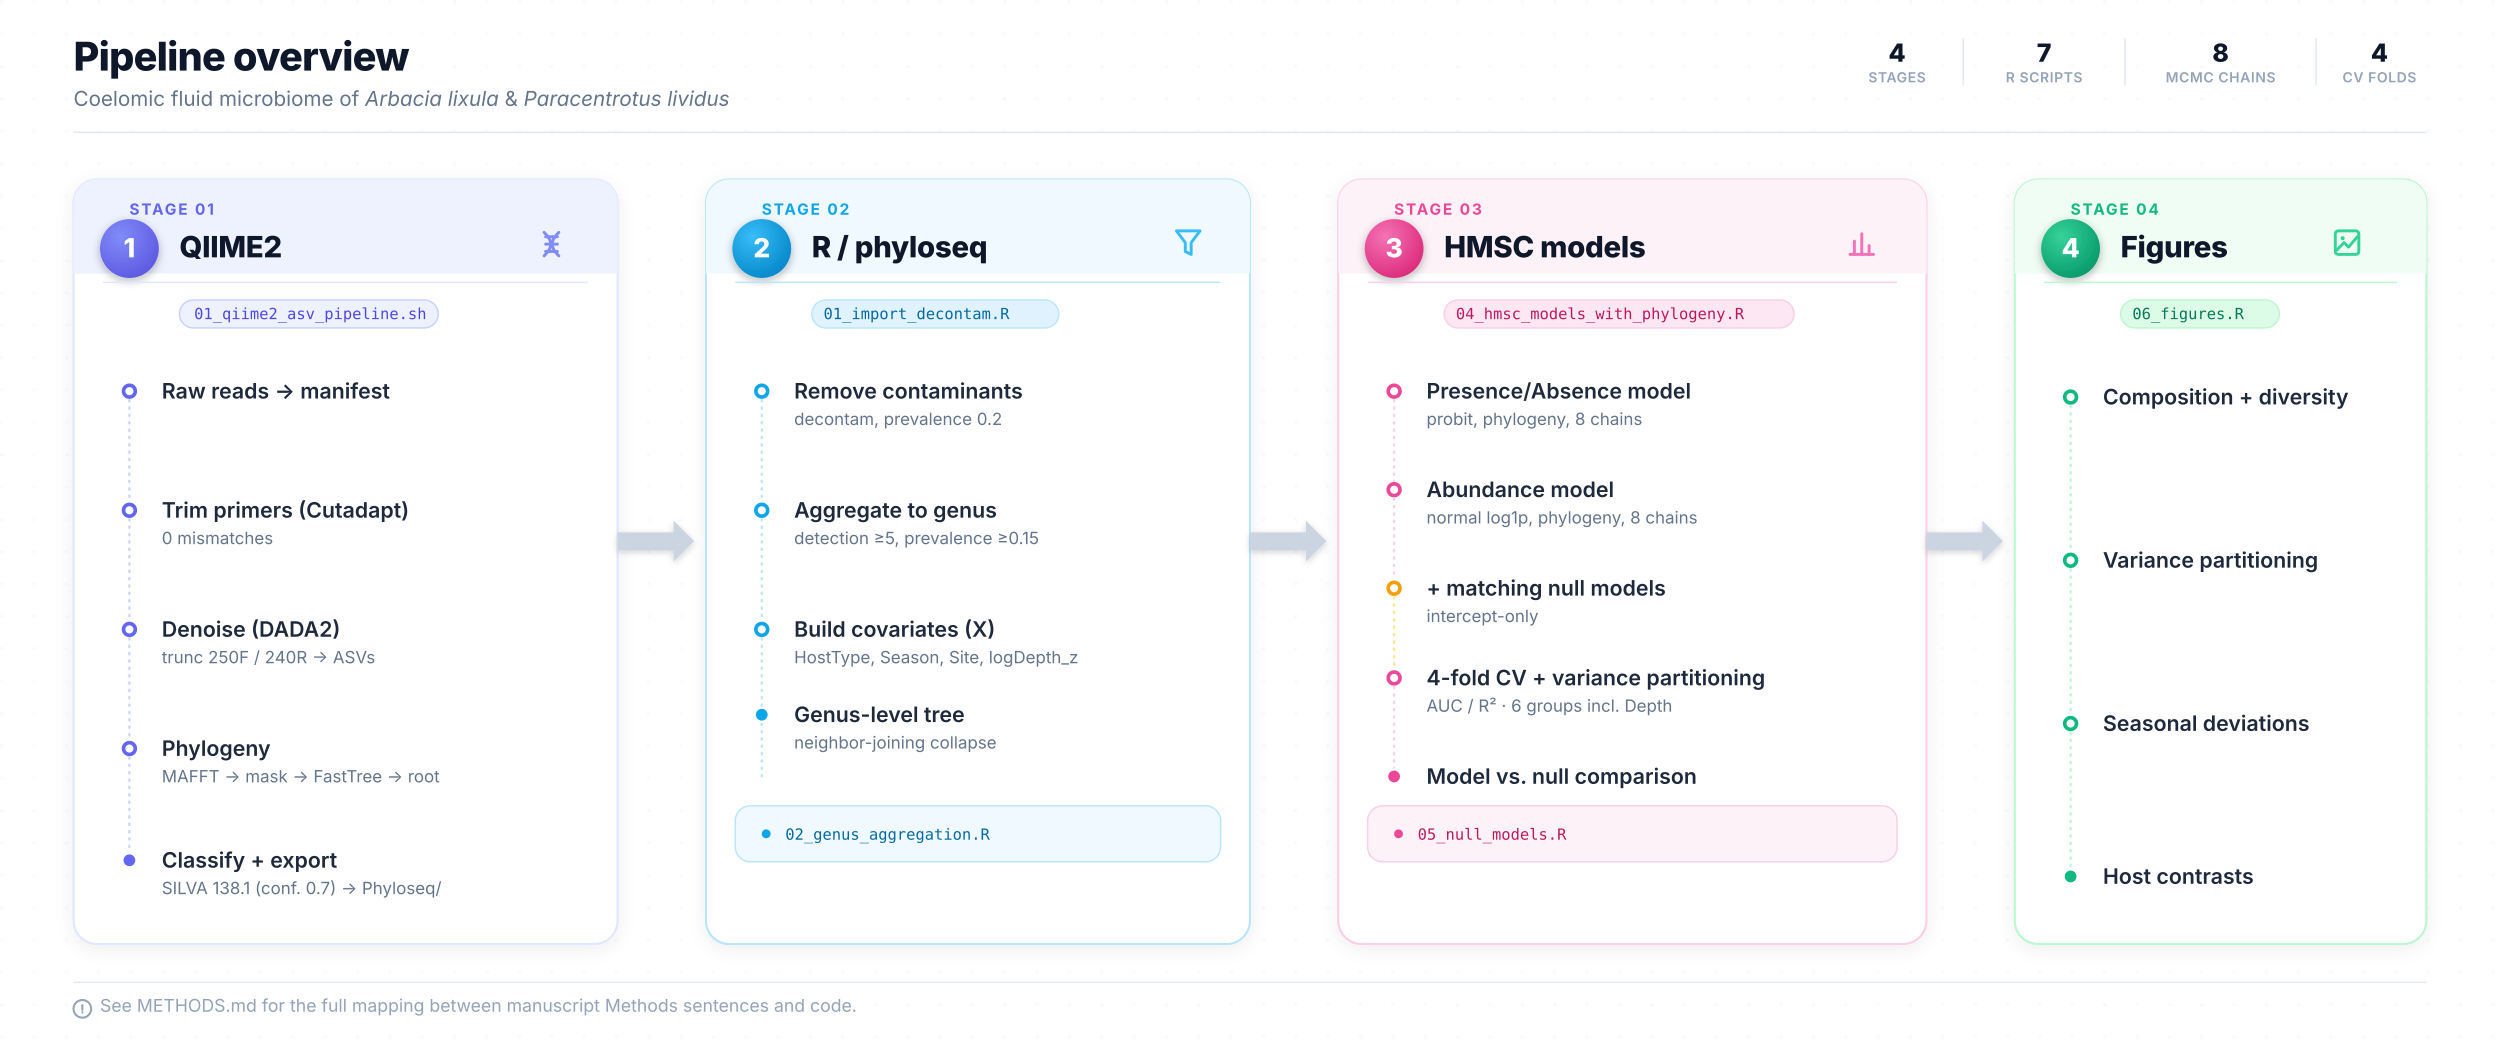
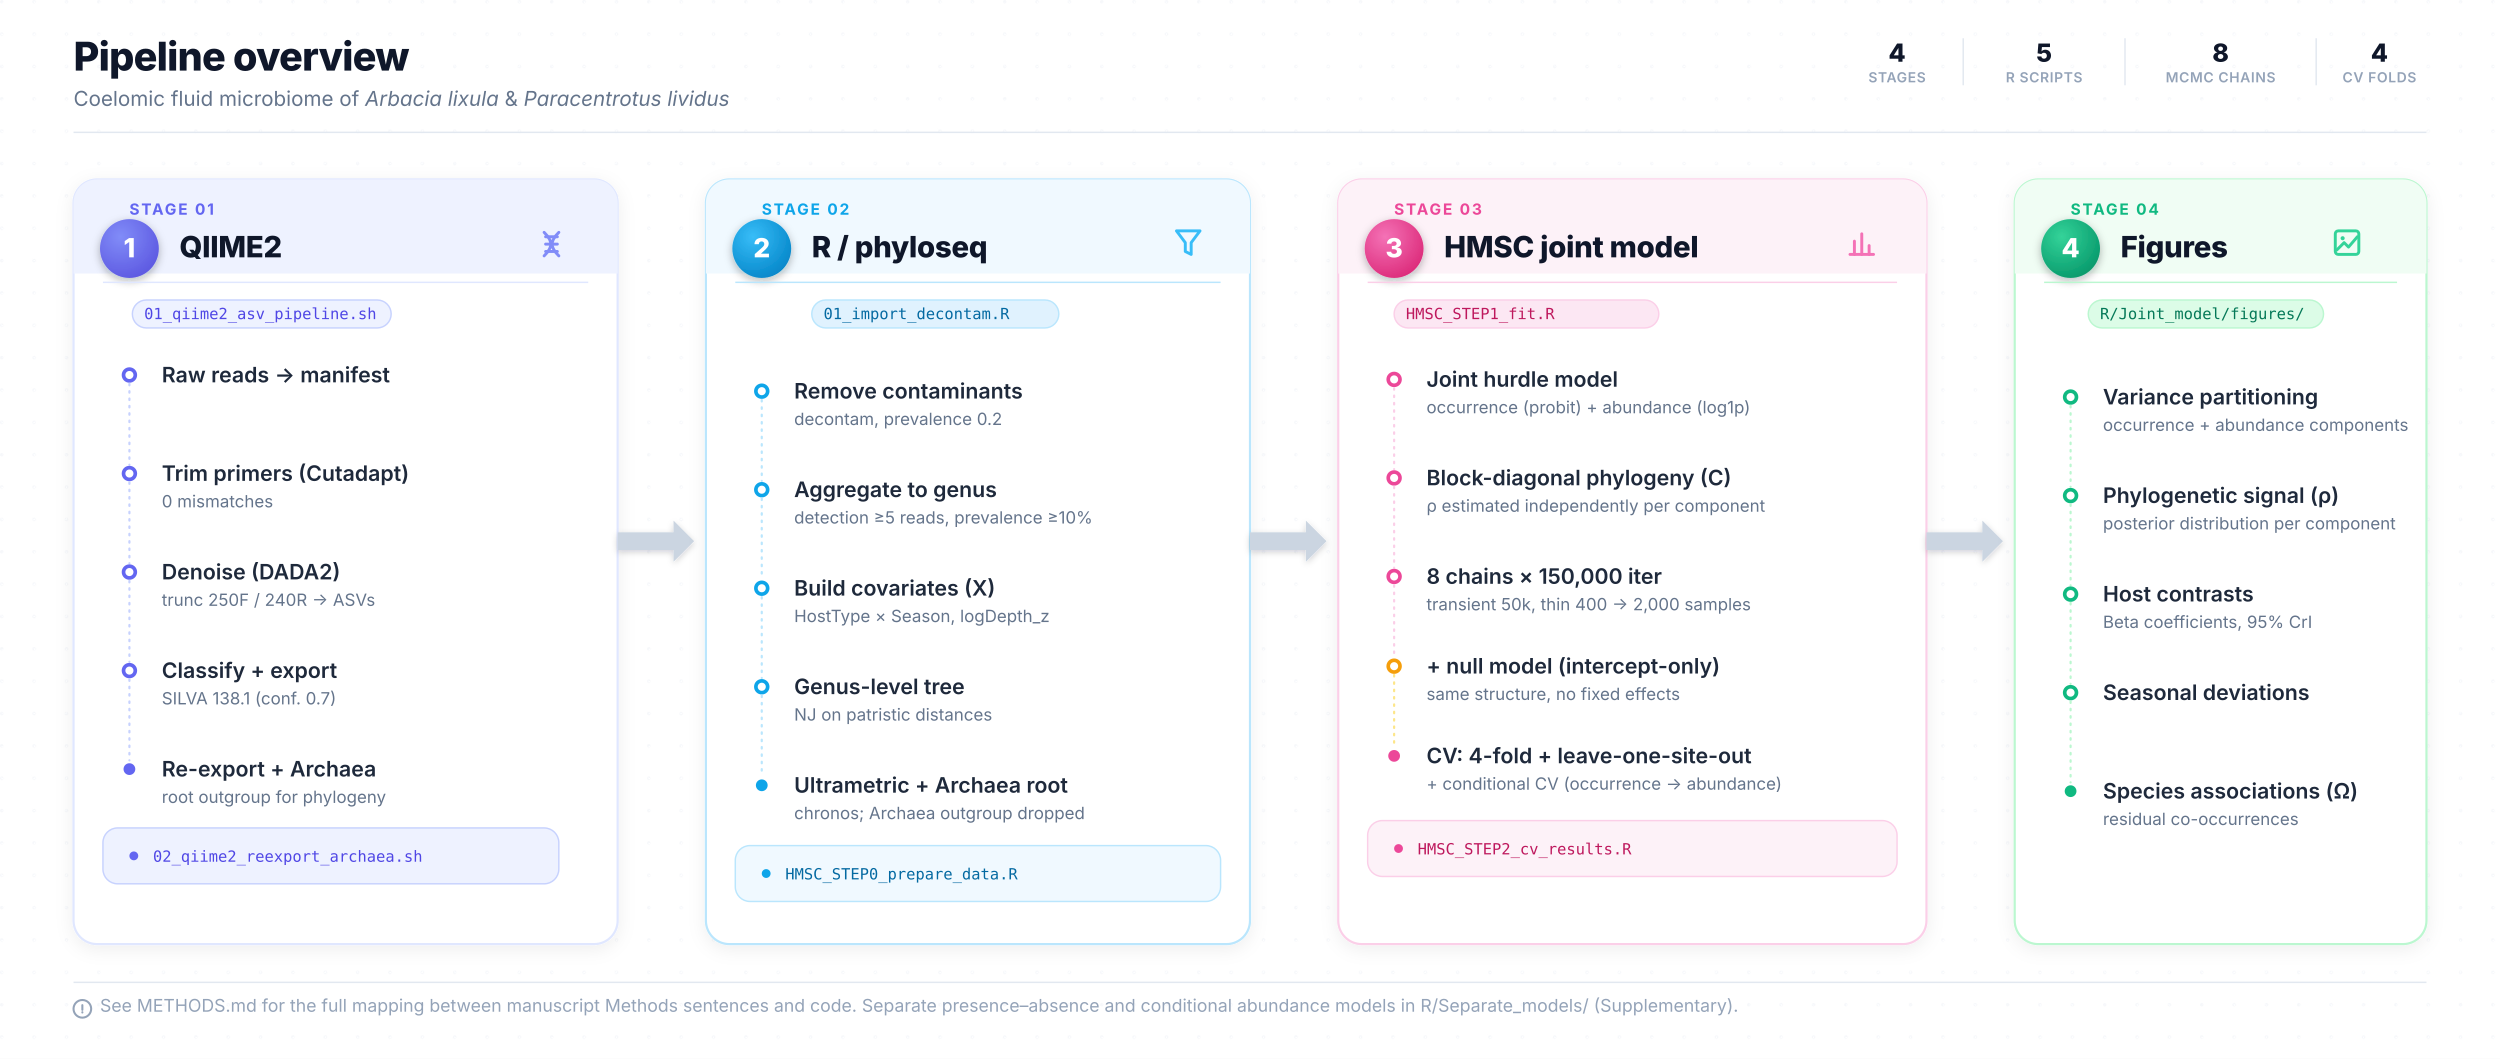
<svg xmlns="http://www.w3.org/2000/svg" viewBox="0 0 1700 720" font-family="'Inter', 'Helvetica Neue', Helvetica, Arial, sans-serif">
  <style>
    .overline     { font-size: 10.5px; font-weight: 700; letter-spacing: 0.12em; }
    .stage-num    { font-size: 18px; font-weight: 800; fill: #ffffff; }
    .stage-title  { font-size: 20px; font-weight: 800; fill: #0f172a; letter-spacing: -0.01em; }
    .file-badge   { font-size: 10.5px; font-family: 'SF Mono', 'Menlo', 'Consolas', monospace; }
    .bullet-text  { font-size: 14.5px; font-weight: 600; fill: #1e293b; }
    .bullet-sub   { font-size: 11.5px; font-weight: 400; fill: #64748b; }
    .header-title { font-size: 27px; font-weight: 800; fill: #0f172a; letter-spacing: -0.02em; }
    .header-sub   { font-size: 14px; font-weight: 400; fill: #64748b; }
    .footer-text  { font-size: 12px; fill: #94a3b8; }
    .stat-num     { font-size: 17px; font-weight: 800; fill: #0f172a; }
    .stat-label   { font-size: 9.5px; font-weight: 600; fill: #94a3b8; letter-spacing: 0.04em; }
  </style>
  <defs>
    <filter id="cardShadow" x="-20%" y="-20%" width="140%" height="140%">
      <feDropShadow dx="0" dy="3" stdDeviation="6" flood-color="#0f172a" flood-opacity="0.07" />
    </filter>
    <filter id="numShadow" x="-60%" y="-60%" width="220%" height="220%">
      <feDropShadow dx="0" dy="2" stdDeviation="3" flood-color="#0f172a" flood-opacity="0.3" />
    </filter>
    <filter id="arrowShadow" x="-60%" y="-60%" width="220%" height="220%">
      <feDropShadow dx="0" dy="1.5" stdDeviation="2" flood-color="#0f172a" flood-opacity="0.18" />
    </filter>
    <radialGradient id="gradIndigo" cx="35%" cy="30%" r="80%">
      <stop offset="0%" stop-color="#818cf8" />
      <stop offset="100%" stop-color="#5b56e0" />
    </radialGradient>
    <radialGradient id="gradSky" cx="35%" cy="30%" r="80%">
      <stop offset="0%" stop-color="#38bdf8" />
      <stop offset="100%" stop-color="#0284c7" />
    </radialGradient>
    <radialGradient id="gradPink" cx="35%" cy="30%" r="80%">
      <stop offset="0%" stop-color="#f472b6" />
      <stop offset="100%" stop-color="#db2777" />
    </radialGradient>
    <radialGradient id="gradGreen" cx="35%" cy="30%" r="80%">
      <stop offset="0%" stop-color="#34d399" />
      <stop offset="100%" stop-color="#059669" />
    </radialGradient>
    <pattern id="dotgrid" width="22" height="22" patternUnits="userSpaceOnUse">
      <circle cx="1.2" cy="1.2" r="1.2" fill="#eef1f6" />
    </pattern>
  </defs>
  <rect x="0" y="0" width="1700" height="720" fill="#ffffff" />
  <rect x="0" y="0" width="1700" height="720" fill="url(#dotgrid)" opacity="0.5" />
  <text x="50" y="48" class="header-title">Pipeline overview</text>
  <text x="50" y="72" class="header-sub">Coelomic fluid microbiome of <tspan font-style="italic">Arbacia lixula</tspan> &amp; <tspan font-style="italic">Paracentrotus lividus</tspan>
  </text>
  <g>
    <text x="1290" y="42" text-anchor="middle" class="stat-num">4</text>
    <text x="1290" y="56" text-anchor="middle" class="stat-label">STAGES</text>
    <line x1="1335" y1="26" x2="1335" y2="58" stroke="#e2e8f0" stroke-width="1" />
-     <text x="1390" y="42" text-anchor="middle" class="stat-num">7</text>
+     <text x="1390" y="42" text-anchor="middle" class="stat-num">5</text>
    <text x="1390" y="56" text-anchor="middle" class="stat-label">R SCRIPTS</text>
    <line x1="1445" y1="26" x2="1445" y2="58" stroke="#e2e8f0" stroke-width="1" />
    <text x="1510" y="42" text-anchor="middle" class="stat-num">8</text>
    <text x="1510" y="56" text-anchor="middle" class="stat-label">MCMC CHAINS</text>
    <line x1="1575" y1="26" x2="1575" y2="58" stroke="#e2e8f0" stroke-width="1" />
    <text x="1618" y="42" text-anchor="middle" class="stat-num">4</text>
    <text x="1618" y="56" text-anchor="middle" class="stat-label">CV FOLDS</text>
  </g>
  <line x1="50" y1="90" x2="1650" y2="90" stroke="#e2e8f0" stroke-width="1" />
  <g filter="url(#cardShadow)">
    <rect x="50" y="122" width="370" height="520" rx="16" fill="#ffffff" stroke="#e0e7ff" stroke-width="1.5" />
  </g>
  <path d="M50,138 a16,16 0 0 1 16,-16 h338 a16,16 0 0 1 16,16 v48 h-370 z" fill="#eef2ff" />
  <text x="88" y="146" class="overline" fill="#6366f1">STAGE 01</text>
  <circle cx="88" cy="169" r="20" fill="url(#gradIndigo)" filter="url(#numShadow)" />
  <text x="88" y="175" text-anchor="middle" class="stage-num">1</text>
  <text x="122" y="175" class="stage-title">QIIME2</text>
  <g transform="translate(370,158)" stroke="#818cf8" stroke-width="2" fill="none" stroke-linecap="round">
    <path d="M0,0 C6,6 6,10 0,16 M10,0 C4,6 4,10 10,16" />
    <line x1="1" y1="3" x2="9" y2="3" />
    <line x1="1" y1="8" x2="9" y2="8" />
    <line x1="1" y1="13" x2="9" y2="13" />
  </g>
  <line x1="70" y1="192" x2="400" y2="192" stroke="#e0e7ff" stroke-width="1" />
-   <rect x="122" y="204" width="176" height="19" rx="9.5" fill="#eef2ff" stroke="#c7d2fe" stroke-width="1" />
-   <text x="132" y="217" class="file-badge" fill="#4f46e5">01_qiime2_asv_pipeline.sh</text>
-   <g>
-     <circle cx="88" cy="266" r="4" fill="#ffffff" stroke="#6366f1" stroke-width="2.5" />
-     <line x1="88" y1="272" x2="88" y2="341" stroke="#c7d2fe" stroke-width="1.5" stroke-dasharray="1 4" stroke-linecap="round" />
-     <text x="110" y="271" class="bullet-text">Raw reads → manifest</text>
-     <circle cx="88" cy="347" r="4" fill="#ffffff" stroke="#6366f1" stroke-width="2.5" />
-     <line x1="88" y1="353" x2="88" y2="422" stroke="#c7d2fe" stroke-width="1.5" stroke-dasharray="1 4" stroke-linecap="round" />
-     <text x="110" y="352" class="bullet-text">Trim primers (Cutadapt)</text>
-     <text x="110" y="370" class="bullet-sub">0 mismatches</text>
-     <circle cx="88" cy="428" r="4" fill="#ffffff" stroke="#6366f1" stroke-width="2.5" />
-     <line x1="88" y1="434" x2="88" y2="503" stroke="#c7d2fe" stroke-width="1.5" stroke-dasharray="1 4" stroke-linecap="round" />
-     <text x="110" y="433" class="bullet-text">Denoise (DADA2)</text>
-     <text x="110" y="451" class="bullet-sub">trunc 250F / 240R → ASVs</text>
-     <circle cx="88" cy="509" r="4" fill="#ffffff" stroke="#6366f1" stroke-width="2.5" />
-     <line x1="88" y1="515" x2="88" y2="579" stroke="#c7d2fe" stroke-width="1.5" stroke-dasharray="1 4" stroke-linecap="round" />
-     <text x="110" y="514" class="bullet-text">Phylogeny</text>
-     <text x="110" y="532" class="bullet-sub">MAFFT → mask → FastTree → root</text>
-     <circle cx="88" cy="585" r="4" fill="#6366f1" />
-     <text x="110" y="590" class="bullet-text">Classify + export</text>
-     <text x="110" y="608" class="bullet-sub">SILVA 138.1 (conf. 0.7) → Phyloseq/</text>
-   </g>
+   <rect x="90" y="204" width="176" height="19" rx="9.5" fill="#eef2ff" stroke="#c7d2fe" stroke-width="1" />
+   <text x="98" y="217" class="file-badge" fill="#4f46e5">01_qiime2_asv_pipeline.sh</text>
+   <g>
+     <circle cx="88" cy="255" r="4" fill="#ffffff" stroke="#6366f1" stroke-width="2.5" />
+     <line x1="88" y1="261" x2="88" y2="316" stroke="#c7d2fe" stroke-width="1.5" stroke-dasharray="1 4" stroke-linecap="round" />
+     <text x="110" y="260" class="bullet-text">Raw reads → manifest</text>
+     <circle cx="88" cy="322" r="4" fill="#ffffff" stroke="#6366f1" stroke-width="2.5" />
+     <line x1="88" y1="328" x2="88" y2="383" stroke="#c7d2fe" stroke-width="1.5" stroke-dasharray="1 4" stroke-linecap="round" />
+     <text x="110" y="327" class="bullet-text">Trim primers (Cutadapt)</text>
+     <text x="110" y="345" class="bullet-sub">0 mismatches</text>
+     <circle cx="88" cy="389" r="4" fill="#ffffff" stroke="#6366f1" stroke-width="2.5" />
+     <line x1="88" y1="395" x2="88" y2="450" stroke="#c7d2fe" stroke-width="1.5" stroke-dasharray="1 4" stroke-linecap="round" />
+     <text x="110" y="394" class="bullet-text">Denoise (DADA2)</text>
+     <text x="110" y="412" class="bullet-sub">trunc 250F / 240R → ASVs</text>
+     <circle cx="88" cy="456" r="4" fill="#ffffff" stroke="#6366f1" stroke-width="2.5" />
+     <line x1="88" y1="462" x2="88" y2="517" stroke="#c7d2fe" stroke-width="1.5" stroke-dasharray="1 4" stroke-linecap="round" />
+     <text x="110" y="461" class="bullet-text">Classify + export</text>
+     <text x="110" y="479" class="bullet-sub">SILVA 138.1 (conf. 0.7)</text>
+     <circle cx="88" cy="523" r="4" fill="#6366f1" />
+     <text x="110" y="528" class="bullet-text">Re-export + Archaea</text>
+     <text x="110" y="546" class="bullet-sub">root outgroup for phylogeny</text>
+   </g>
+   <rect x="70" y="563" width="310" height="38" rx="10" fill="#eef2ff" stroke="#c7d2fe" stroke-width="1" />
+   <circle cx="91" cy="582" r="3" fill="#6366f1" />
+   <text x="104" y="586" class="file-badge" fill="#4f46e5">02_qiime2_reexport_archaea.sh</text>
  <path d="M420,362 L458,362 L458,354 L472,368 L458,382 L458,374 L420,374 Z" fill="#cbd5e1" filter="url(#arrowShadow)" />
  <g filter="url(#cardShadow)">
    <rect x="480" y="122" width="370" height="520" rx="16" fill="#ffffff" stroke="#bae6fd" stroke-width="1.5" />
  </g>
  <path d="M480,138 a16,16 0 0 1 16,-16 h338 a16,16 0 0 1 16,16 v48 h-370 z" fill="#f0f9ff" />
  <text x="518" y="146" class="overline" fill="#0ea5e9">STAGE 02</text>
  <circle cx="518" cy="169" r="20" fill="url(#gradSky)" filter="url(#numShadow)" />
  <text x="518" y="175" text-anchor="middle" class="stage-num">2</text>
  <text x="552" y="175" class="stage-title">R / phyloseq</text>
  <g transform="translate(800,157)" stroke="#38bdf8" stroke-width="2" fill="none" stroke-linecap="round" stroke-linejoin="round">
    <path d="M0,0 H16 L10,8 V16 L6,14 V8 Z" />
  </g>
  <line x1="500" y1="192" x2="830" y2="192" stroke="#bae6fd" stroke-width="1" />
  <rect x="552" y="204" width="168" height="19" rx="9.5" fill="#e0f2fe" stroke="#bae6fd" stroke-width="1" />
  <text x="560" y="217" class="file-badge" fill="#0369a1">01_import_decontam.R</text>
  <g>
    <circle cx="518" cy="266" r="4" fill="#ffffff" stroke="#0ea5e9" stroke-width="2.5" />
-     <line x1="518" y1="272" x2="518" y2="341" stroke="#bae6fd" stroke-width="1.5" stroke-dasharray="1 4" stroke-linecap="round" />
+     <line x1="518" y1="272" x2="518" y2="327" stroke="#bae6fd" stroke-width="1.5" stroke-dasharray="1 4" stroke-linecap="round" />
    <text x="540" y="271" class="bullet-text">Remove contaminants</text>
    <text x="540" y="289" class="bullet-sub">decontam, prevalence 0.2</text>
-     <circle cx="518" cy="347" r="4" fill="#ffffff" stroke="#0ea5e9" stroke-width="2.5" />
-     <line x1="518" y1="353" x2="518" y2="422" stroke="#bae6fd" stroke-width="1.5" stroke-dasharray="1 4" stroke-linecap="round" />
-     <text x="540" y="352" class="bullet-text">Aggregate to genus</text>
-     <text x="540" y="370" class="bullet-sub">detection ≥5, prevalence ≥0.15</text>
-     <circle cx="518" cy="428" r="4" fill="#ffffff" stroke="#0ea5e9" stroke-width="2.5" />
-     <line x1="518" y1="434" x2="518" y2="480" stroke="#bae6fd" stroke-width="1.5" stroke-dasharray="1 4" stroke-linecap="round" />
-     <text x="540" y="433" class="bullet-text">Build covariates (X)</text>
-     <text x="540" y="451" class="bullet-sub">HostType, Season, Site, logDepth_z</text>
-     <circle cx="518" cy="486" r="4" fill="#0ea5e9" />
-     <line x1="518" y1="492" x2="518" y2="530" stroke="#bae6fd" stroke-width="1.5" stroke-dasharray="1 4" stroke-linecap="round" />
-     <text x="540" y="491" class="bullet-text">Genus-level tree</text>
-     <text x="540" y="509" class="bullet-sub">neighbor-joining collapse</text>
-   </g>
-   <rect x="500" y="548" width="330" height="38" rx="10" fill="#f0f9ff" stroke="#bae6fd" stroke-width="1" />
-   <circle cx="521" cy="567" r="3" fill="#0ea5e9" />
-   <text x="534" y="571" class="file-badge" fill="#0369a1">02_genus_aggregation.R</text>
+     <circle cx="518" cy="333" r="4" fill="#ffffff" stroke="#0ea5e9" stroke-width="2.5" />
+     <line x1="518" y1="339" x2="518" y2="394" stroke="#bae6fd" stroke-width="1.5" stroke-dasharray="1 4" stroke-linecap="round" />
+     <text x="540" y="338" class="bullet-text">Aggregate to genus</text>
+     <text x="540" y="356" class="bullet-sub">detection ≥5 reads, prevalence ≥10%</text>
+     <circle cx="518" cy="400" r="4" fill="#ffffff" stroke="#0ea5e9" stroke-width="2.5" />
+     <line x1="518" y1="406" x2="518" y2="461" stroke="#bae6fd" stroke-width="1.5" stroke-dasharray="1 4" stroke-linecap="round" />
+     <text x="540" y="405" class="bullet-text">Build covariates (X)</text>
+     <text x="540" y="423" class="bullet-sub">HostType × Season, logDepth_z</text>
+     <circle cx="518" cy="467" r="4" fill="#ffffff" stroke="#0ea5e9" stroke-width="2.5" />
+     <line x1="518" y1="473" x2="518" y2="528" stroke="#bae6fd" stroke-width="1.5" stroke-dasharray="1 4" stroke-linecap="round" />
+     <text x="540" y="472" class="bullet-text">Genus-level tree</text>
+     <text x="540" y="490" class="bullet-sub">NJ on patristic distances</text>
+     <circle cx="518" cy="534" r="4" fill="#0ea5e9" />
+     <text x="540" y="539" class="bullet-text">Ultrametric + Archaea root</text>
+     <text x="540" y="557" class="bullet-sub">chronos; Archaea outgroup dropped</text>
+   </g>
+   <rect x="500" y="575" width="330" height="38" rx="10" fill="#f0f9ff" stroke="#bae6fd" stroke-width="1" />
+   <circle cx="521" cy="594" r="3" fill="#0ea5e9" />
+   <text x="534" y="598" class="file-badge" fill="#0369a1">HMSC_STEP0_prepare_data.R</text>
  <path d="M850,362 L888,362 L888,354 L902,368 L888,382 L888,374 L850,374 Z" fill="#cbd5e1" filter="url(#arrowShadow)" />
  <g filter="url(#cardShadow)">
    <rect x="910" y="122" width="400" height="520" rx="16" fill="#ffffff" stroke="#fbcfe8" stroke-width="1.5" />
  </g>
  <path d="M910,138 a16,16 0 0 1 16,-16 h368 a16,16 0 0 1 16,16 v48 h-400 z" fill="#fdf2f8" />
  <text x="948" y="146" class="overline" fill="#ec4899">STAGE 03</text>
  <circle cx="948" cy="169" r="20" fill="url(#gradPink)" filter="url(#numShadow)" />
  <text x="948" y="175" text-anchor="middle" class="stage-num">3</text>
-   <text x="982" y="175" class="stage-title">HMSC models</text>
+   <text x="982" y="175" class="stage-title">HMSC joint model</text>
  <g transform="translate(1258,157)" stroke="#f472b6" stroke-width="2" fill="none" stroke-linecap="round">
    <line x1="0" y1="16" x2="16" y2="16" />
    <line x1="3" y1="16" x2="3" y2="7" />
    <line x1="8" y1="16" x2="8" y2="2" />
    <line x1="13" y1="16" x2="13" y2="10" />
  </g>
  <line x1="930" y1="192" x2="1290" y2="192" stroke="#fbcfe8" stroke-width="1" />
-   <rect x="982" y="204" width="238" height="19" rx="9.5" fill="#fce7f3" stroke="#fbcfe8" stroke-width="1" />
-   <text x="990" y="217" class="file-badge" fill="#be185d">04_hmsc_models_with_phylogeny.R</text>
-   <g>
-     <circle cx="948" cy="266" r="4" fill="#ffffff" stroke="#ec4899" stroke-width="2.5" />
-     <line x1="948" y1="272" x2="948" y2="327" stroke="#fbcfe8" stroke-width="1.5" stroke-dasharray="1 4" stroke-linecap="round" />
-     <text x="970" y="271" class="bullet-text">Presence/Absence model</text>
-     <text x="970" y="289" class="bullet-sub">probit, phylogeny, 8 chains</text>
-     <circle cx="948" cy="333" r="4" fill="#ffffff" stroke="#ec4899" stroke-width="2.5" />
-     <line x1="948" y1="339" x2="948" y2="394" stroke="#fbcfe8" stroke-width="1.5" stroke-dasharray="1 4" stroke-linecap="round" />
-     <text x="970" y="338" class="bullet-text">Abundance model</text>
-     <text x="970" y="356" class="bullet-sub">normal log1p, phylogeny, 8 chains</text>
-     <circle cx="948" cy="400" r="4" fill="#ffffff" stroke="#f59e0b" stroke-width="2.5" />
-     <line x1="948" y1="406" x2="948" y2="455" stroke="#fde68a" stroke-width="1.5" stroke-dasharray="1 4" stroke-linecap="round" />
-     <text x="970" y="405" class="bullet-text" fill="#92400e">+ matching null models</text>
-     <text x="970" y="423" class="bullet-sub">intercept-only</text>
-     <circle cx="948" cy="461" r="4" fill="#ffffff" stroke="#ec4899" stroke-width="2.5" />
-     <line x1="948" y1="467" x2="948" y2="522" stroke="#fbcfe8" stroke-width="1.5" stroke-dasharray="1 4" stroke-linecap="round" />
-     <text x="970" y="466" class="bullet-text">4-fold CV + variance partitioning</text>
-     <text x="970" y="484" class="bullet-sub">AUC / R² · 6 groups incl. Depth</text>
-     <circle cx="948" cy="528" r="4" fill="#ec4899" />
-     <text x="970" y="533" class="bullet-text">Model vs. null comparison</text>
-   </g>
-   <rect x="930" y="548" width="360" height="38" rx="10" fill="#fdf2f8" stroke="#fbcfe8" stroke-width="1" />
-   <circle cx="951" cy="567" r="3" fill="#ec4899" />
-   <text x="964" y="571" class="file-badge" fill="#be185d">05_null_models.R</text>
+   <rect x="948" y="204" width="180" height="19" rx="9.5" fill="#fce7f3" stroke="#fbcfe8" stroke-width="1" />
+   <text x="956" y="217" class="file-badge" fill="#be185d">HMSC_STEP1_fit.R</text>
+   <g>
+     <circle cx="948" cy="258" r="4" fill="#ffffff" stroke="#ec4899" stroke-width="2.5" />
+     <line x1="948" y1="264" x2="948" y2="319" stroke="#fbcfe8" stroke-width="1.5" stroke-dasharray="1 4" stroke-linecap="round" />
+     <text x="970" y="263" class="bullet-text">Joint hurdle model</text>
+     <text x="970" y="281" class="bullet-sub">occurrence (probit) + abundance (log1p)</text>
+     <circle cx="948" cy="325" r="4" fill="#ffffff" stroke="#ec4899" stroke-width="2.5" />
+     <line x1="948" y1="331" x2="948" y2="386" stroke="#fbcfe8" stroke-width="1.5" stroke-dasharray="1 4" stroke-linecap="round" />
+     <text x="970" y="330" class="bullet-text">Block-diagonal phylogeny (C)</text>
+     <text x="970" y="348" class="bullet-sub">ρ estimated independently per component</text>
+     <circle cx="948" cy="392" r="4" fill="#ffffff" stroke="#ec4899" stroke-width="2.5" />
+     <line x1="948" y1="398" x2="948" y2="447" stroke="#fbcfe8" stroke-width="1.5" stroke-dasharray="1 4" stroke-linecap="round" />
+     <text x="970" y="397" class="bullet-text">8 chains × 150,000 iter</text>
+     <text x="970" y="415" class="bullet-sub">transient 50k, thin 400 → 2,000 samples</text>
+     <circle cx="948" cy="453" r="4" fill="#ffffff" stroke="#f59e0b" stroke-width="2.5" />
+     <line x1="948" y1="459" x2="948" y2="508" stroke="#fde68a" stroke-width="1.5" stroke-dasharray="1 4" stroke-linecap="round" />
+     <text x="970" y="458" class="bullet-text" fill="#92400e">+ null model (intercept-only)</text>
+     <text x="970" y="476" class="bullet-sub">same structure, no fixed effects</text>
+     <circle cx="948" cy="514" r="4" fill="#ec4899" />
+     <text x="970" y="519" class="bullet-text">CV: 4-fold + leave-one-site-out</text>
+     <text x="970" y="537" class="bullet-sub">+ conditional CV (occurrence → abundance)</text>
+   </g>
+   <rect x="930" y="558" width="360" height="38" rx="10" fill="#fdf2f8" stroke="#fbcfe8" stroke-width="1" />
+   <circle cx="951" cy="577" r="3" fill="#ec4899" />
+   <text x="964" y="581" class="file-badge" fill="#be185d">HMSC_STEP2_cv_results.R</text>
  <path d="M1310,362 L1348,362 L1348,354 L1362,368 L1348,382 L1348,374 L1310,374 Z" fill="#cbd5e1" filter="url(#arrowShadow)" />
  <g filter="url(#cardShadow)">
    <rect x="1370" y="122" width="280" height="520" rx="16" fill="#ffffff" stroke="#bbf7d0" stroke-width="1.5" />
  </g>
  <path d="M1370,138 a16,16 0 0 1 16,-16 h248 a16,16 0 0 1 16,16 v48 h-280 z" fill="#f0fdf4" />
  <text x="1408" y="146" class="overline" fill="#10b981">STAGE 04</text>
  <circle cx="1408" cy="169" r="20" fill="url(#gradGreen)" filter="url(#numShadow)" />
  <text x="1408" y="175" text-anchor="middle" class="stage-num">4</text>
  <text x="1442" y="175" class="stage-title">Figures</text>
  <g transform="translate(1588,157)" stroke="#34d399" stroke-width="2" fill="none" stroke-linecap="round" stroke-linejoin="round">
    <rect x="0" y="0" width="16" height="16" rx="2" />
    <circle cx="5" cy="5" r="1.4" fill="#34d399" stroke="none" />
    <path d="M1,13 L6,8 L9,11 L15,4" />
  </g>
  <line x1="1390" y1="192" x2="1630" y2="192" stroke="#bbf7d0" stroke-width="1" />
-   <rect x="1442" y="204" width="108" height="19" rx="9.5" fill="#dcfce7" stroke="#bbf7d0" stroke-width="1" />
-   <text x="1450" y="217" class="file-badge" fill="#047857">06_figures.R</text>
+   <rect x="1420" y="204" width="160" height="19" rx="9.5" fill="#dcfce7" stroke="#bbf7d0" stroke-width="1" />
+   <text x="1428" y="217" class="file-badge" fill="#047857">R/Joint_model/figures/</text>
  <g>
    <circle cx="1408" cy="270" r="4" fill="#ffffff" stroke="#10b981" stroke-width="2.5" />
-     <line x1="1408" y1="276" x2="1408" y2="375" stroke="#bbf7d0" stroke-width="1.5" stroke-dasharray="1 4" stroke-linecap="round" />
-     <text x="1430" y="275" class="bullet-text">Composition + diversity</text>
-     <circle cx="1408" cy="381" r="4" fill="#ffffff" stroke="#10b981" stroke-width="2.5" />
-     <line x1="1408" y1="387" x2="1408" y2="486" stroke="#bbf7d0" stroke-width="1.5" stroke-dasharray="1 4" stroke-linecap="round" />
-     <text x="1430" y="386" class="bullet-text">Variance partitioning</text>
-     <circle cx="1408" cy="492" r="4" fill="#ffffff" stroke="#10b981" stroke-width="2.5" />
-     <line x1="1408" y1="498" x2="1408" y2="590" stroke="#bbf7d0" stroke-width="1.5" stroke-dasharray="1 4" stroke-linecap="round" />
-     <text x="1430" y="497" class="bullet-text">Seasonal deviations</text>
-     <circle cx="1408" cy="596" r="4" fill="#10b981" />
-     <text x="1430" y="601" class="bullet-text">Host contrasts</text>
+     <line x1="1408" y1="276" x2="1408" y2="331" stroke="#bbf7d0" stroke-width="1.5" stroke-dasharray="1 4" stroke-linecap="round" />
+     <text x="1430" y="275" class="bullet-text">Variance partitioning</text>
+     <text x="1430" y="293" class="bullet-sub">occurrence + abundance components</text>
+     <circle cx="1408" cy="337" r="4" fill="#ffffff" stroke="#10b981" stroke-width="2.5" />
+     <line x1="1408" y1="343" x2="1408" y2="398" stroke="#bbf7d0" stroke-width="1.5" stroke-dasharray="1 4" stroke-linecap="round" />
+     <text x="1430" y="342" class="bullet-text">Phylogenetic signal (ρ)</text>
+     <text x="1430" y="360" class="bullet-sub">posterior distribution per component</text>
+     <circle cx="1408" cy="404" r="4" fill="#ffffff" stroke="#10b981" stroke-width="2.5" />
+     <line x1="1408" y1="410" x2="1408" y2="465" stroke="#bbf7d0" stroke-width="1.5" stroke-dasharray="1 4" stroke-linecap="round" />
+     <text x="1430" y="409" class="bullet-text">Host contrasts</text>
+     <text x="1430" y="427" class="bullet-sub">Beta coefficients, 95% CrI</text>
+     <circle cx="1408" cy="471" r="4" fill="#ffffff" stroke="#10b981" stroke-width="2.5" />
+     <line x1="1408" y1="477" x2="1408" y2="532" stroke="#bbf7d0" stroke-width="1.5" stroke-dasharray="1 4" stroke-linecap="round" />
+     <text x="1430" y="476" class="bullet-text">Seasonal deviations</text>
+     <circle cx="1408" cy="538" r="4" fill="#10b981" />
+     <text x="1430" y="543" class="bullet-text">Species associations (Ω)</text>
+     <text x="1430" y="561" class="bullet-sub">residual co-occurrences</text>
  </g>
  <line x1="50" y1="668" x2="1650" y2="668" stroke="#e2e8f0" stroke-width="1" />
  <g transform="translate(50,680)" stroke="#94a3b8" stroke-width="1.4" fill="none" stroke-linecap="round" stroke-linejoin="round">
    <circle cx="6" cy="6" r="6" />
    <path d="M6,3.5 v3.2 M6,8.3 v0.2" />
  </g>
-   <text x="68" y="688" class="footer-text">See METHODS.md for the full mapping between manuscript Methods sentences and code.</text>
+   <text x="68" y="688" class="footer-text">See METHODS.md for the full mapping between manuscript Methods sentences and code. Separate presence–absence and conditional abundance models in R/Separate_models/ (Supplementary).</text>
</svg>
